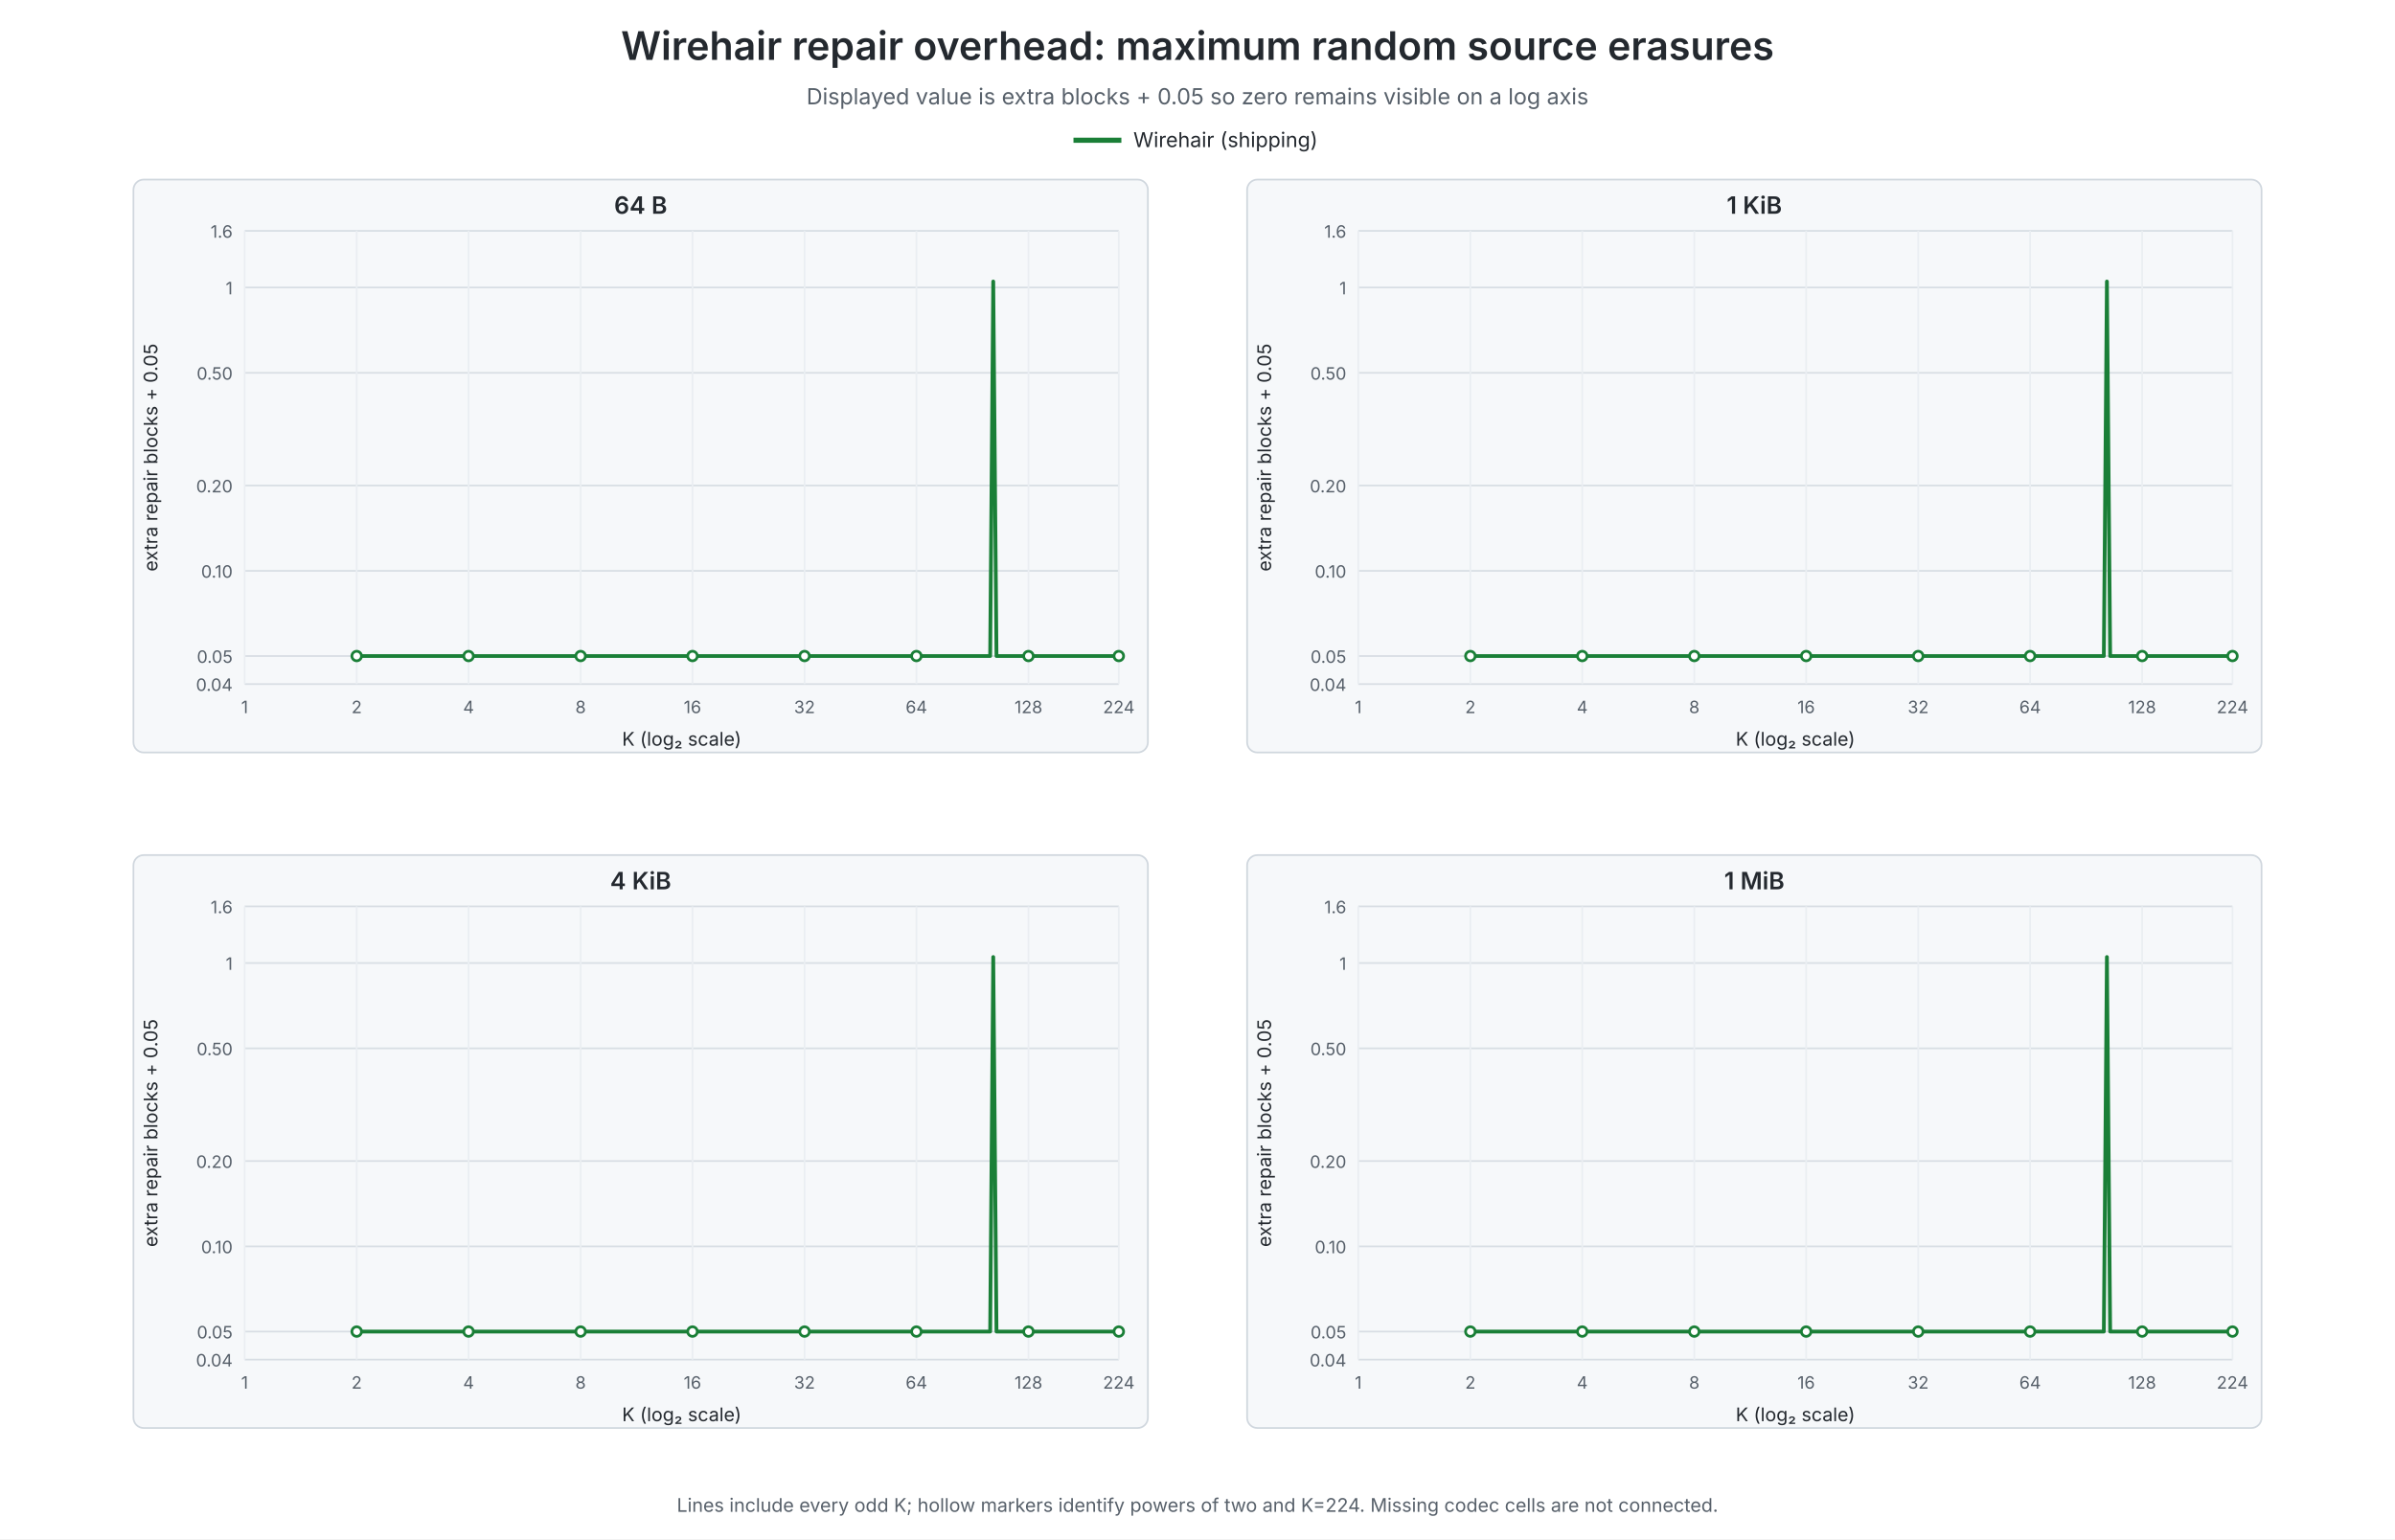
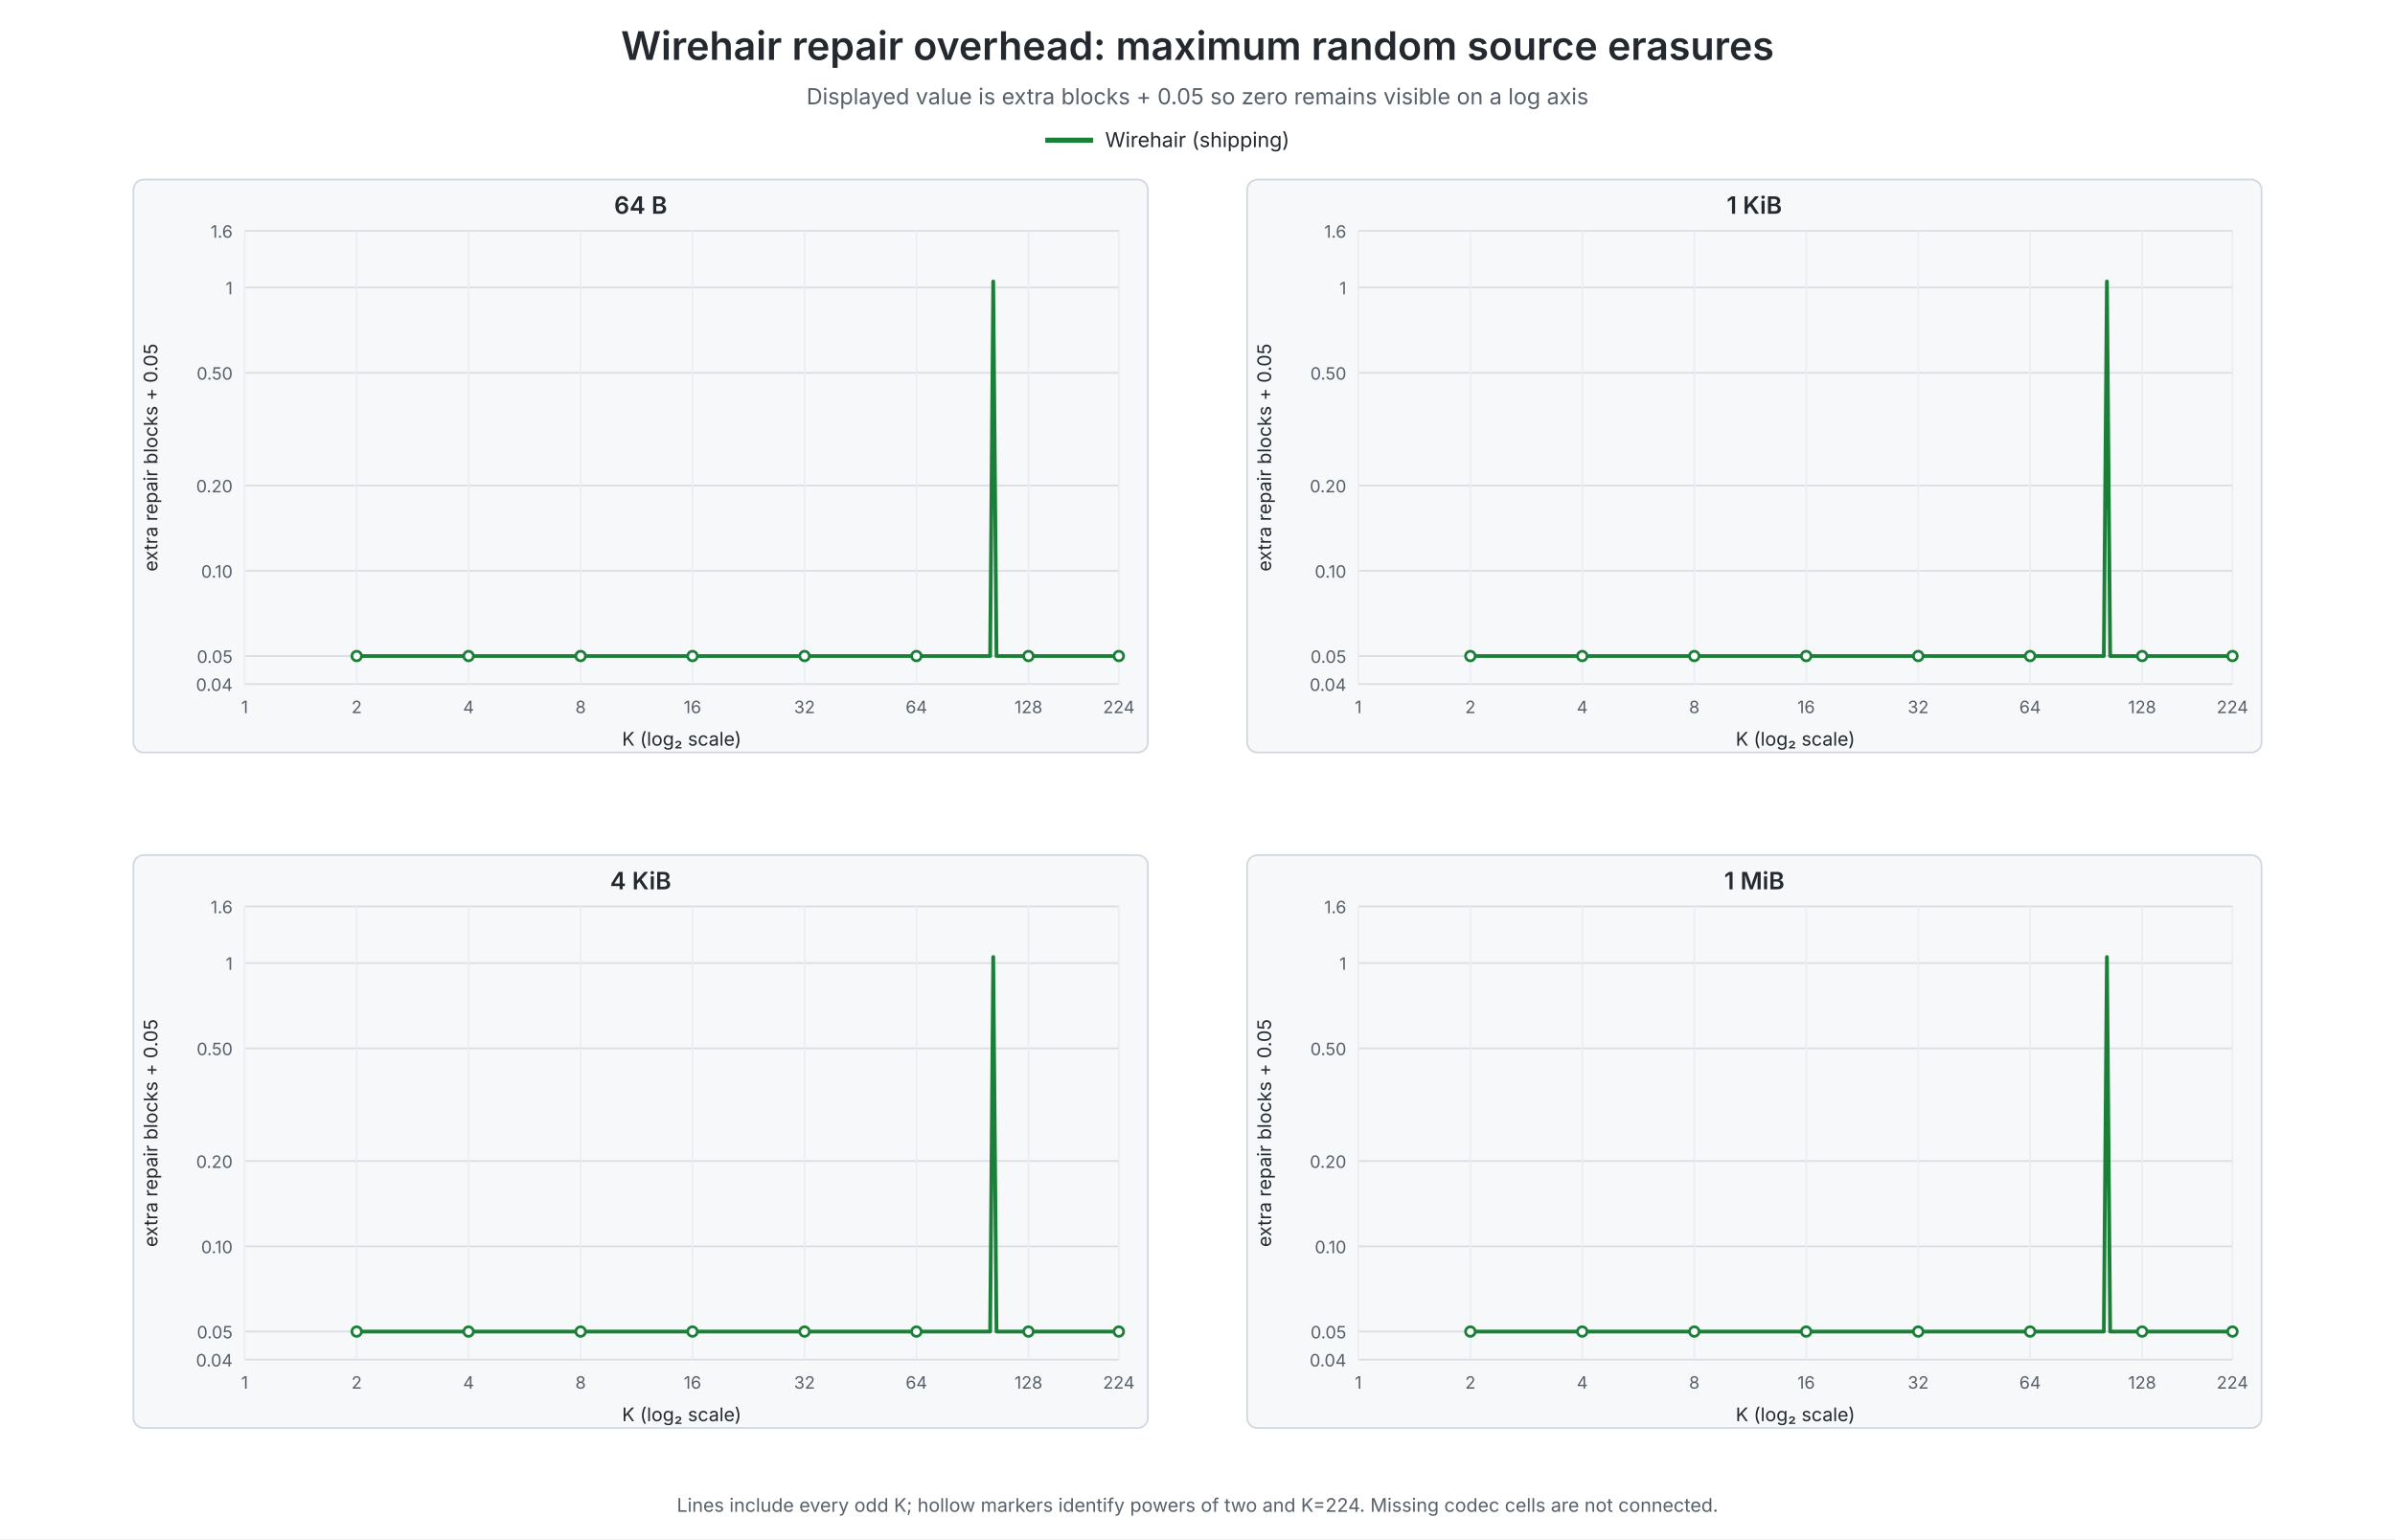
<svg xmlns="http://www.w3.org/2000/svg" width="1400" height="900" viewBox="0 0 1400 900">
  <rect width="100%" height="100%" fill="#ffffff" />
  <style>text { font-family: -apple-system,BlinkMacSystemFont,"Segoe UI",sans-serif; }</style>
  <text x="700.0" y="35.0" font-size="23" text-anchor="middle" font-weight="600" fill="#24292f">Wirehair repair overhead: maximum random source erasures</text>
  <text x="700.0" y="61.0" font-size="13" text-anchor="middle" font-weight="normal" fill="#57606a">Displayed value is extra blocks + 0.05 so zero remains visible on a log axis</text>
-   <line x1="627.5" y1="82" x2="655.5" y2="82" stroke="#1a7f37" stroke-width="3" />
-   <text x="662.5" y="86.0" font-size="12" text-anchor="start" font-weight="normal" fill="#24292f">Wirehair (shipping)</text>
+   <line x1="611.0" y1="82" x2="639.0" y2="82" stroke="#1a7f37" stroke-width="3" />
+   <text x="646.0" y="86.0" font-size="12" text-anchor="start" font-weight="normal" fill="#24292f">Wirehair (shipping)</text>
  <rect x="78.0" y="105.0" width="593.0" height="335.0" rx="6" fill="#f6f8fa" stroke="#d0d7de" />
  <text x="374.5" y="125.0" font-size="14" text-anchor="middle" font-weight="600" fill="#24292f">64 B</text>
  <line x1="143.0" y1="400.0" x2="654.0" y2="400.0" stroke="#d8dee4" stroke-width="1" />
  <text x="136.0" y="404.0" font-size="10" text-anchor="end" font-weight="normal" fill="#57606a">0.04</text>
  <line x1="143.0" y1="383.6" x2="654.0" y2="383.6" stroke="#d8dee4" stroke-width="1" />
  <text x="136.0" y="387.6" font-size="10" text-anchor="end" font-weight="normal" fill="#57606a">0.05</text>
  <line x1="143.0" y1="333.8" x2="654.0" y2="333.8" stroke="#d8dee4" stroke-width="1" />
  <text x="136.0" y="337.8" font-size="10" text-anchor="end" font-weight="normal" fill="#57606a">0.10</text>
  <line x1="143.0" y1="283.9" x2="654.0" y2="283.9" stroke="#d8dee4" stroke-width="1" />
  <text x="136.0" y="287.9" font-size="10" text-anchor="end" font-weight="normal" fill="#57606a">0.20</text>
  <line x1="143.0" y1="218.0" x2="654.0" y2="218.0" stroke="#d8dee4" stroke-width="1" />
  <text x="136.0" y="222.0" font-size="10" text-anchor="end" font-weight="normal" fill="#57606a">0.50</text>
  <line x1="143.0" y1="168.1" x2="654.0" y2="168.1" stroke="#d8dee4" stroke-width="1" />
  <text x="136.0" y="172.1" font-size="10" text-anchor="end" font-weight="normal" fill="#57606a">1</text>
  <line x1="143.0" y1="135.0" x2="654.0" y2="135.0" stroke="#d8dee4" stroke-width="1" />
  <text x="136.0" y="139.0" font-size="10" text-anchor="end" font-weight="normal" fill="#57606a">1.6</text>
  <line x1="143.0" y1="135.0" x2="143.0" y2="400.0" stroke="#eaeef2" stroke-width="1" />
  <text x="143.0" y="417.0" font-size="10" text-anchor="middle" font-weight="normal" fill="#57606a">1</text>
  <line x1="208.5" y1="135.0" x2="208.5" y2="400.0" stroke="#eaeef2" stroke-width="1" />
  <text x="208.5" y="417.0" font-size="10" text-anchor="middle" font-weight="normal" fill="#57606a">2</text>
  <line x1="273.9" y1="135.0" x2="273.9" y2="400.0" stroke="#eaeef2" stroke-width="1" />
  <text x="273.9" y="417.0" font-size="10" text-anchor="middle" font-weight="normal" fill="#57606a">4</text>
  <line x1="339.4" y1="135.0" x2="339.4" y2="400.0" stroke="#eaeef2" stroke-width="1" />
  <text x="339.4" y="417.0" font-size="10" text-anchor="middle" font-weight="normal" fill="#57606a">8</text>
  <line x1="404.8" y1="135.0" x2="404.8" y2="400.0" stroke="#eaeef2" stroke-width="1" />
  <text x="404.8" y="417.0" font-size="10" text-anchor="middle" font-weight="normal" fill="#57606a">16</text>
  <line x1="470.3" y1="135.0" x2="470.3" y2="400.0" stroke="#eaeef2" stroke-width="1" />
  <text x="470.3" y="417.0" font-size="10" text-anchor="middle" font-weight="normal" fill="#57606a">32</text>
  <line x1="535.7" y1="135.0" x2="535.7" y2="400.0" stroke="#eaeef2" stroke-width="1" />
  <text x="535.7" y="417.0" font-size="10" text-anchor="middle" font-weight="normal" fill="#57606a">64</text>
  <line x1="601.2" y1="135.0" x2="601.2" y2="400.0" stroke="#eaeef2" stroke-width="1" />
  <text x="601.2" y="417.0" font-size="10" text-anchor="middle" font-weight="normal" fill="#57606a">128</text>
  <line x1="654.0" y1="135.0" x2="654.0" y2="400.0" stroke="#eaeef2" stroke-width="1" />
  <text x="654.0" y="417.0" font-size="10" text-anchor="middle" font-weight="normal" fill="#57606a">224</text>
  <polyline points="208.5,383.6 246.7,383.6 273.9,383.6 295.0,383.6 326.7,383.6 339.4,383.6 350.5,383.6 369.4,383.6 385.2,383.6 398.7,383.6 404.8,383.6 410.5,383.6 421.0,383.6 430.5,383.6 439.1,383.6 446.9,383.6 454.2,383.6 461.0,383.6 467.3,383.6 470.3,383.6 473.2,383.6 478.7,383.6 484.0,383.6 488.9,383.6 493.7,383.6 498.2,383.6 502.4,383.6 506.6,383.6 510.5,383.6 514.3,383.6 517.9,383.6 521.4,383.6 524.8,383.6 528.0,383.6 531.2,383.6 534.2,383.6 535.7,383.6 537.2,383.6 540.0,383.6 542.8,383.6 545.5,383.6 548.1,383.6 550.7,383.6 553.2,383.6 555.6,383.6 558.0,383.6 560.3,383.6 562.5,383.6 564.7,383.6 566.8,383.6 568.9,383.6 571.0,383.6 573.0,383.6 575.0,383.6 576.9,383.6 578.8,383.6 580.6,164.6 582.5,383.6 584.2,383.6 586.0,383.6 587.7,383.6 589.4,383.6 591.0,383.6 592.7,383.6 594.3,383.6 595.8,383.6 597.4,383.6 598.9,383.6 600.4,383.6 601.2,383.6 601.9,383.6 603.3,383.6 604.8,383.6 606.2,383.6 607.6,383.6 608.9,383.6 610.3,383.6 611.6,383.6 612.9,383.6 614.2,383.6 615.5,383.6 616.8,383.6 618.0,383.6 619.2,383.6 620.4,383.6 621.6,383.6 622.8,383.6 624.0,383.6 625.1,383.6 626.3,383.6 627.4,383.6 628.5,383.6 629.6,383.6 630.7,383.6 631.8,383.6 632.8,383.6 633.9,383.6 634.9,383.6 635.9,383.6 637.0,383.6 638.0,383.6 639.0,383.6 639.9,383.6 640.9,383.6 641.9,383.6 642.8,383.6 643.8,383.6 644.7,383.6 645.6,383.6 646.5,383.6 647.5,383.6 648.4,383.6 649.2,383.6 650.1,383.6 651.0,383.6 651.9,383.6 652.7,383.6 653.6,383.6 654.0,383.6" fill="none" stroke="#1a7f37" stroke-width="2.2" stroke-linejoin="round" stroke-linecap="round" />
  <circle cx="208.5" cy="383.6" r="2.8" fill="#fff" stroke="#1a7f37" stroke-width="1.6" />
  <circle cx="273.9" cy="383.6" r="2.8" fill="#fff" stroke="#1a7f37" stroke-width="1.6" />
  <circle cx="339.4" cy="383.6" r="2.8" fill="#fff" stroke="#1a7f37" stroke-width="1.6" />
  <circle cx="404.8" cy="383.6" r="2.8" fill="#fff" stroke="#1a7f37" stroke-width="1.6" />
  <circle cx="470.3" cy="383.6" r="2.8" fill="#fff" stroke="#1a7f37" stroke-width="1.6" />
  <circle cx="535.7" cy="383.6" r="2.8" fill="#fff" stroke="#1a7f37" stroke-width="1.6" />
  <circle cx="601.2" cy="383.6" r="2.8" fill="#fff" stroke="#1a7f37" stroke-width="1.6" />
  <circle cx="654.0" cy="383.6" r="2.8" fill="#fff" stroke="#1a7f37" stroke-width="1.6" />
  <text x="398.5" y="436.0" font-size="11" text-anchor="middle" font-weight="normal" fill="#24292f">K (log₂ scale)</text>
  <text x="92.0" y="267.5" font-size="11" text-anchor="middle" font-weight="normal" fill="#24292f" transform="rotate(-90 92.0 267.5)">extra repair blocks + 0.05</text>
  <rect x="729.0" y="105.0" width="593.0" height="335.0" rx="6" fill="#f6f8fa" stroke="#d0d7de" />
  <text x="1025.5" y="125.0" font-size="14" text-anchor="middle" font-weight="600" fill="#24292f">1 KiB</text>
  <line x1="794.0" y1="400.0" x2="1305.0" y2="400.0" stroke="#d8dee4" stroke-width="1" />
  <text x="787.0" y="404.0" font-size="10" text-anchor="end" font-weight="normal" fill="#57606a">0.04</text>
  <line x1="794.0" y1="383.6" x2="1305.0" y2="383.6" stroke="#d8dee4" stroke-width="1" />
  <text x="787.0" y="387.6" font-size="10" text-anchor="end" font-weight="normal" fill="#57606a">0.05</text>
  <line x1="794.0" y1="333.8" x2="1305.0" y2="333.8" stroke="#d8dee4" stroke-width="1" />
  <text x="787.0" y="337.8" font-size="10" text-anchor="end" font-weight="normal" fill="#57606a">0.10</text>
  <line x1="794.0" y1="283.9" x2="1305.0" y2="283.9" stroke="#d8dee4" stroke-width="1" />
  <text x="787.0" y="287.9" font-size="10" text-anchor="end" font-weight="normal" fill="#57606a">0.20</text>
  <line x1="794.0" y1="218.0" x2="1305.0" y2="218.0" stroke="#d8dee4" stroke-width="1" />
  <text x="787.0" y="222.0" font-size="10" text-anchor="end" font-weight="normal" fill="#57606a">0.50</text>
  <line x1="794.0" y1="168.1" x2="1305.0" y2="168.1" stroke="#d8dee4" stroke-width="1" />
  <text x="787.0" y="172.1" font-size="10" text-anchor="end" font-weight="normal" fill="#57606a">1</text>
  <line x1="794.0" y1="135.0" x2="1305.0" y2="135.0" stroke="#d8dee4" stroke-width="1" />
  <text x="787.0" y="139.0" font-size="10" text-anchor="end" font-weight="normal" fill="#57606a">1.6</text>
  <line x1="794.0" y1="135.0" x2="794.0" y2="400.0" stroke="#eaeef2" stroke-width="1" />
  <text x="794.0" y="417.0" font-size="10" text-anchor="middle" font-weight="normal" fill="#57606a">1</text>
  <line x1="859.5" y1="135.0" x2="859.5" y2="400.0" stroke="#eaeef2" stroke-width="1" />
  <text x="859.5" y="417.0" font-size="10" text-anchor="middle" font-weight="normal" fill="#57606a">2</text>
  <line x1="924.9" y1="135.0" x2="924.9" y2="400.0" stroke="#eaeef2" stroke-width="1" />
  <text x="924.9" y="417.0" font-size="10" text-anchor="middle" font-weight="normal" fill="#57606a">4</text>
  <line x1="990.4" y1="135.0" x2="990.4" y2="400.0" stroke="#eaeef2" stroke-width="1" />
  <text x="990.4" y="417.0" font-size="10" text-anchor="middle" font-weight="normal" fill="#57606a">8</text>
  <line x1="1055.8" y1="135.0" x2="1055.8" y2="400.0" stroke="#eaeef2" stroke-width="1" />
  <text x="1055.8" y="417.0" font-size="10" text-anchor="middle" font-weight="normal" fill="#57606a">16</text>
  <line x1="1121.3" y1="135.0" x2="1121.3" y2="400.0" stroke="#eaeef2" stroke-width="1" />
  <text x="1121.3" y="417.0" font-size="10" text-anchor="middle" font-weight="normal" fill="#57606a">32</text>
  <line x1="1186.7" y1="135.0" x2="1186.7" y2="400.0" stroke="#eaeef2" stroke-width="1" />
  <text x="1186.7" y="417.0" font-size="10" text-anchor="middle" font-weight="normal" fill="#57606a">64</text>
  <line x1="1252.2" y1="135.0" x2="1252.2" y2="400.0" stroke="#eaeef2" stroke-width="1" />
  <text x="1252.2" y="417.0" font-size="10" text-anchor="middle" font-weight="normal" fill="#57606a">128</text>
  <line x1="1305.0" y1="135.0" x2="1305.0" y2="400.0" stroke="#eaeef2" stroke-width="1" />
  <text x="1305.0" y="417.0" font-size="10" text-anchor="middle" font-weight="normal" fill="#57606a">224</text>
  <polyline points="859.5,383.6 897.7,383.6 924.9,383.6 946.0,383.6 977.7,383.6 990.4,383.6 1001.5,383.6 1020.4,383.6 1036.2,383.6 1049.7,383.6 1055.8,383.6 1061.5,383.6 1072.0,383.6 1081.5,383.6 1090.1,383.6 1097.9,383.6 1105.2,383.6 1112.0,383.6 1118.3,383.6 1121.3,383.6 1124.2,383.6 1129.7,383.6 1135.0,383.6 1139.9,383.6 1144.7,383.6 1149.2,383.6 1153.4,383.6 1157.6,383.6 1161.5,383.6 1165.3,383.6 1168.9,383.6 1172.4,383.6 1175.8,383.6 1179.0,383.6 1182.2,383.6 1185.2,383.6 1186.7,383.6 1188.2,383.6 1191.0,383.6 1193.8,383.6 1196.5,383.6 1199.1,383.6 1201.7,383.6 1204.2,383.6 1206.6,383.6 1209.0,383.6 1211.3,383.6 1213.5,383.6 1215.7,383.6 1217.8,383.6 1219.9,383.6 1222.0,383.6 1224.0,383.6 1226.0,383.6 1227.9,383.6 1229.8,383.6 1231.6,164.6 1233.5,383.6 1235.2,383.6 1237.0,383.6 1238.7,383.6 1240.4,383.6 1242.0,383.6 1243.7,383.6 1245.3,383.6 1246.8,383.6 1248.4,383.6 1249.9,383.6 1251.4,383.6 1252.2,383.6 1252.9,383.6 1254.3,383.6 1255.8,383.6 1257.2,383.6 1258.6,383.6 1259.9,383.6 1261.3,383.6 1262.6,383.6 1263.9,383.6 1265.2,383.6 1266.5,383.6 1267.8,383.6 1269.0,383.6 1270.2,383.6 1271.4,383.6 1272.6,383.6 1273.8,383.6 1275.0,383.6 1276.1,383.6 1277.3,383.6 1278.4,383.6 1279.5,383.6 1280.6,383.6 1281.7,383.6 1282.8,383.6 1283.8,383.6 1284.9,383.6 1285.9,383.6 1286.9,383.6 1288.0,383.6 1289.0,383.6 1290.0,383.6 1290.9,383.6 1291.9,383.6 1292.9,383.6 1293.8,383.6 1294.8,383.6 1295.7,383.6 1296.6,383.6 1297.5,383.6 1298.5,383.6 1299.4,383.6 1300.2,383.6 1301.1,383.6 1302.0,383.6 1302.9,383.6 1303.7,383.6 1304.6,383.6 1305.0,383.6" fill="none" stroke="#1a7f37" stroke-width="2.2" stroke-linejoin="round" stroke-linecap="round" />
  <circle cx="859.5" cy="383.6" r="2.8" fill="#fff" stroke="#1a7f37" stroke-width="1.6" />
  <circle cx="924.9" cy="383.6" r="2.8" fill="#fff" stroke="#1a7f37" stroke-width="1.6" />
  <circle cx="990.4" cy="383.6" r="2.8" fill="#fff" stroke="#1a7f37" stroke-width="1.6" />
  <circle cx="1055.8" cy="383.6" r="2.8" fill="#fff" stroke="#1a7f37" stroke-width="1.6" />
  <circle cx="1121.3" cy="383.6" r="2.8" fill="#fff" stroke="#1a7f37" stroke-width="1.6" />
  <circle cx="1186.7" cy="383.6" r="2.8" fill="#fff" stroke="#1a7f37" stroke-width="1.6" />
  <circle cx="1252.2" cy="383.6" r="2.8" fill="#fff" stroke="#1a7f37" stroke-width="1.6" />
  <circle cx="1305.0" cy="383.6" r="2.8" fill="#fff" stroke="#1a7f37" stroke-width="1.6" />
  <text x="1049.5" y="436.0" font-size="11" text-anchor="middle" font-weight="normal" fill="#24292f">K (log₂ scale)</text>
  <text x="743.0" y="267.5" font-size="11" text-anchor="middle" font-weight="normal" fill="#24292f" transform="rotate(-90 743.0 267.5)">extra repair blocks + 0.05</text>
  <rect x="78.0" y="500.0" width="593.0" height="335.0" rx="6" fill="#f6f8fa" stroke="#d0d7de" />
  <text x="374.5" y="520.0" font-size="14" text-anchor="middle" font-weight="600" fill="#24292f">4 KiB</text>
  <line x1="143.0" y1="795.0" x2="654.0" y2="795.0" stroke="#d8dee4" stroke-width="1" />
  <text x="136.0" y="799.0" font-size="10" text-anchor="end" font-weight="normal" fill="#57606a">0.04</text>
  <line x1="143.0" y1="778.6" x2="654.0" y2="778.6" stroke="#d8dee4" stroke-width="1" />
  <text x="136.0" y="782.6" font-size="10" text-anchor="end" font-weight="normal" fill="#57606a">0.05</text>
  <line x1="143.0" y1="728.8" x2="654.0" y2="728.8" stroke="#d8dee4" stroke-width="1" />
  <text x="136.0" y="732.8" font-size="10" text-anchor="end" font-weight="normal" fill="#57606a">0.10</text>
  <line x1="143.0" y1="678.9" x2="654.0" y2="678.9" stroke="#d8dee4" stroke-width="1" />
  <text x="136.0" y="682.9" font-size="10" text-anchor="end" font-weight="normal" fill="#57606a">0.20</text>
  <line x1="143.0" y1="613.0" x2="654.0" y2="613.0" stroke="#d8dee4" stroke-width="1" />
  <text x="136.0" y="617.0" font-size="10" text-anchor="end" font-weight="normal" fill="#57606a">0.50</text>
  <line x1="143.0" y1="563.1" x2="654.0" y2="563.1" stroke="#d8dee4" stroke-width="1" />
  <text x="136.0" y="567.1" font-size="10" text-anchor="end" font-weight="normal" fill="#57606a">1</text>
  <line x1="143.0" y1="530.0" x2="654.0" y2="530.0" stroke="#d8dee4" stroke-width="1" />
  <text x="136.0" y="534.0" font-size="10" text-anchor="end" font-weight="normal" fill="#57606a">1.6</text>
  <line x1="143.0" y1="530.0" x2="143.0" y2="795.0" stroke="#eaeef2" stroke-width="1" />
  <text x="143.0" y="812.0" font-size="10" text-anchor="middle" font-weight="normal" fill="#57606a">1</text>
  <line x1="208.5" y1="530.0" x2="208.5" y2="795.0" stroke="#eaeef2" stroke-width="1" />
  <text x="208.5" y="812.0" font-size="10" text-anchor="middle" font-weight="normal" fill="#57606a">2</text>
  <line x1="273.9" y1="530.0" x2="273.9" y2="795.0" stroke="#eaeef2" stroke-width="1" />
  <text x="273.9" y="812.0" font-size="10" text-anchor="middle" font-weight="normal" fill="#57606a">4</text>
  <line x1="339.4" y1="530.0" x2="339.4" y2="795.0" stroke="#eaeef2" stroke-width="1" />
  <text x="339.4" y="812.0" font-size="10" text-anchor="middle" font-weight="normal" fill="#57606a">8</text>
  <line x1="404.8" y1="530.0" x2="404.8" y2="795.0" stroke="#eaeef2" stroke-width="1" />
  <text x="404.8" y="812.0" font-size="10" text-anchor="middle" font-weight="normal" fill="#57606a">16</text>
  <line x1="470.3" y1="530.0" x2="470.3" y2="795.0" stroke="#eaeef2" stroke-width="1" />
  <text x="470.3" y="812.0" font-size="10" text-anchor="middle" font-weight="normal" fill="#57606a">32</text>
  <line x1="535.7" y1="530.0" x2="535.7" y2="795.0" stroke="#eaeef2" stroke-width="1" />
  <text x="535.7" y="812.0" font-size="10" text-anchor="middle" font-weight="normal" fill="#57606a">64</text>
  <line x1="601.2" y1="530.0" x2="601.2" y2="795.0" stroke="#eaeef2" stroke-width="1" />
  <text x="601.2" y="812.0" font-size="10" text-anchor="middle" font-weight="normal" fill="#57606a">128</text>
  <line x1="654.0" y1="530.0" x2="654.0" y2="795.0" stroke="#eaeef2" stroke-width="1" />
  <text x="654.0" y="812.0" font-size="10" text-anchor="middle" font-weight="normal" fill="#57606a">224</text>
  <polyline points="208.5,778.6 246.7,778.6 273.9,778.6 295.0,778.6 326.7,778.6 339.4,778.6 350.5,778.6 369.4,778.6 385.2,778.6 398.7,778.6 404.8,778.6 410.5,778.6 421.0,778.6 430.5,778.6 439.1,778.6 446.9,778.6 454.2,778.6 461.0,778.6 467.3,778.6 470.3,778.6 473.2,778.6 478.7,778.6 484.0,778.6 488.9,778.6 493.7,778.6 498.2,778.6 502.4,778.6 506.6,778.6 510.5,778.6 514.3,778.6 517.9,778.6 521.4,778.6 524.8,778.6 528.0,778.6 531.2,778.6 534.2,778.6 535.7,778.6 537.2,778.6 540.0,778.6 542.8,778.6 545.5,778.6 548.1,778.6 550.7,778.6 553.2,778.6 555.6,778.6 558.0,778.6 560.3,778.6 562.5,778.6 564.7,778.6 566.8,778.6 568.9,778.6 571.0,778.6 573.0,778.6 575.0,778.6 576.9,778.6 578.8,778.6 580.6,559.6 582.5,778.6 584.2,778.6 586.0,778.6 587.7,778.6 589.4,778.6 591.0,778.6 592.7,778.6 594.3,778.6 595.8,778.6 597.4,778.6 598.9,778.6 600.4,778.6 601.2,778.6 601.9,778.6 603.3,778.6 604.8,778.6 606.2,778.6 607.6,778.6 608.9,778.6 610.3,778.6 611.6,778.6 612.9,778.6 614.2,778.6 615.5,778.6 616.8,778.6 618.0,778.6 619.2,778.6 620.4,778.6 621.6,778.6 622.8,778.6 624.0,778.6 625.1,778.6 626.3,778.6 627.4,778.6 628.5,778.6 629.6,778.6 630.7,778.6 631.8,778.6 632.8,778.6 633.9,778.6 634.9,778.6 635.9,778.6 637.0,778.6 638.0,778.6 639.0,778.6 639.9,778.6 640.9,778.6 641.9,778.6 642.8,778.6 643.8,778.6 644.7,778.6 645.6,778.6 646.5,778.6 647.5,778.6 648.4,778.6 649.2,778.6 650.1,778.6 651.0,778.6 651.9,778.6 652.7,778.6 653.6,778.6 654.0,778.6" fill="none" stroke="#1a7f37" stroke-width="2.2" stroke-linejoin="round" stroke-linecap="round" />
  <circle cx="208.5" cy="778.6" r="2.8" fill="#fff" stroke="#1a7f37" stroke-width="1.6" />
  <circle cx="273.9" cy="778.6" r="2.8" fill="#fff" stroke="#1a7f37" stroke-width="1.6" />
  <circle cx="339.4" cy="778.6" r="2.8" fill="#fff" stroke="#1a7f37" stroke-width="1.6" />
  <circle cx="404.8" cy="778.6" r="2.8" fill="#fff" stroke="#1a7f37" stroke-width="1.6" />
  <circle cx="470.3" cy="778.6" r="2.8" fill="#fff" stroke="#1a7f37" stroke-width="1.6" />
  <circle cx="535.7" cy="778.6" r="2.8" fill="#fff" stroke="#1a7f37" stroke-width="1.6" />
  <circle cx="601.2" cy="778.6" r="2.8" fill="#fff" stroke="#1a7f37" stroke-width="1.6" />
  <circle cx="654.0" cy="778.6" r="2.8" fill="#fff" stroke="#1a7f37" stroke-width="1.6" />
  <text x="398.5" y="831.0" font-size="11" text-anchor="middle" font-weight="normal" fill="#24292f">K (log₂ scale)</text>
  <text x="92.0" y="662.5" font-size="11" text-anchor="middle" font-weight="normal" fill="#24292f" transform="rotate(-90 92.0 662.5)">extra repair blocks + 0.05</text>
  <rect x="729.0" y="500.0" width="593.0" height="335.0" rx="6" fill="#f6f8fa" stroke="#d0d7de" />
  <text x="1025.5" y="520.0" font-size="14" text-anchor="middle" font-weight="600" fill="#24292f">1 MiB</text>
  <line x1="794.0" y1="795.0" x2="1305.0" y2="795.0" stroke="#d8dee4" stroke-width="1" />
  <text x="787.0" y="799.0" font-size="10" text-anchor="end" font-weight="normal" fill="#57606a">0.04</text>
  <line x1="794.0" y1="778.6" x2="1305.0" y2="778.6" stroke="#d8dee4" stroke-width="1" />
  <text x="787.0" y="782.6" font-size="10" text-anchor="end" font-weight="normal" fill="#57606a">0.05</text>
  <line x1="794.0" y1="728.8" x2="1305.0" y2="728.8" stroke="#d8dee4" stroke-width="1" />
  <text x="787.0" y="732.8" font-size="10" text-anchor="end" font-weight="normal" fill="#57606a">0.10</text>
  <line x1="794.0" y1="678.9" x2="1305.0" y2="678.9" stroke="#d8dee4" stroke-width="1" />
  <text x="787.0" y="682.9" font-size="10" text-anchor="end" font-weight="normal" fill="#57606a">0.20</text>
  <line x1="794.0" y1="613.0" x2="1305.0" y2="613.0" stroke="#d8dee4" stroke-width="1" />
  <text x="787.0" y="617.0" font-size="10" text-anchor="end" font-weight="normal" fill="#57606a">0.50</text>
  <line x1="794.0" y1="563.1" x2="1305.0" y2="563.1" stroke="#d8dee4" stroke-width="1" />
  <text x="787.0" y="567.1" font-size="10" text-anchor="end" font-weight="normal" fill="#57606a">1</text>
  <line x1="794.0" y1="530.0" x2="1305.0" y2="530.0" stroke="#d8dee4" stroke-width="1" />
  <text x="787.0" y="534.0" font-size="10" text-anchor="end" font-weight="normal" fill="#57606a">1.6</text>
  <line x1="794.0" y1="530.0" x2="794.0" y2="795.0" stroke="#eaeef2" stroke-width="1" />
  <text x="794.0" y="812.0" font-size="10" text-anchor="middle" font-weight="normal" fill="#57606a">1</text>
  <line x1="859.5" y1="530.0" x2="859.5" y2="795.0" stroke="#eaeef2" stroke-width="1" />
  <text x="859.5" y="812.0" font-size="10" text-anchor="middle" font-weight="normal" fill="#57606a">2</text>
  <line x1="924.9" y1="530.0" x2="924.9" y2="795.0" stroke="#eaeef2" stroke-width="1" />
  <text x="924.9" y="812.0" font-size="10" text-anchor="middle" font-weight="normal" fill="#57606a">4</text>
  <line x1="990.4" y1="530.0" x2="990.4" y2="795.0" stroke="#eaeef2" stroke-width="1" />
  <text x="990.4" y="812.0" font-size="10" text-anchor="middle" font-weight="normal" fill="#57606a">8</text>
  <line x1="1055.8" y1="530.0" x2="1055.8" y2="795.0" stroke="#eaeef2" stroke-width="1" />
  <text x="1055.8" y="812.0" font-size="10" text-anchor="middle" font-weight="normal" fill="#57606a">16</text>
  <line x1="1121.3" y1="530.0" x2="1121.3" y2="795.0" stroke="#eaeef2" stroke-width="1" />
  <text x="1121.3" y="812.0" font-size="10" text-anchor="middle" font-weight="normal" fill="#57606a">32</text>
  <line x1="1186.7" y1="530.0" x2="1186.7" y2="795.0" stroke="#eaeef2" stroke-width="1" />
  <text x="1186.7" y="812.0" font-size="10" text-anchor="middle" font-weight="normal" fill="#57606a">64</text>
  <line x1="1252.2" y1="530.0" x2="1252.2" y2="795.0" stroke="#eaeef2" stroke-width="1" />
  <text x="1252.2" y="812.0" font-size="10" text-anchor="middle" font-weight="normal" fill="#57606a">128</text>
  <line x1="1305.0" y1="530.0" x2="1305.0" y2="795.0" stroke="#eaeef2" stroke-width="1" />
  <text x="1305.0" y="812.0" font-size="10" text-anchor="middle" font-weight="normal" fill="#57606a">224</text>
  <polyline points="859.5,778.6 897.7,778.6 924.9,778.6 946.0,778.6 977.7,778.6 990.4,778.6 1001.5,778.6 1020.4,778.6 1036.2,778.6 1049.7,778.6 1055.8,778.6 1061.5,778.6 1072.0,778.6 1081.5,778.6 1090.1,778.6 1097.9,778.6 1105.2,778.6 1112.0,778.6 1118.3,778.6 1121.3,778.6 1124.2,778.6 1129.7,778.6 1135.0,778.6 1139.9,778.6 1144.7,778.6 1149.2,778.6 1153.4,778.6 1157.6,778.6 1161.5,778.6 1165.3,778.6 1168.9,778.6 1172.4,778.6 1175.8,778.6 1179.0,778.6 1182.2,778.6 1185.2,778.6 1186.7,778.6 1188.2,778.6 1191.0,778.6 1193.8,778.6 1196.5,778.6 1199.1,778.6 1201.7,778.6 1204.2,778.6 1206.6,778.6 1209.0,778.6 1211.3,778.6 1213.5,778.6 1215.7,778.6 1217.8,778.6 1219.9,778.6 1222.0,778.6 1224.0,778.6 1226.0,778.6 1227.9,778.6 1229.8,778.6 1231.6,559.6 1233.5,778.6 1235.2,778.6 1237.0,778.6 1238.7,778.6 1240.4,778.6 1242.0,778.6 1243.7,778.6 1245.3,778.6 1246.8,778.6 1248.4,778.6 1249.9,778.6 1251.4,778.6 1252.2,778.6 1252.9,778.6 1254.3,778.6 1255.8,778.6 1257.2,778.6 1258.6,778.6 1259.9,778.6 1261.3,778.6 1262.6,778.6 1263.9,778.6 1265.2,778.6 1266.5,778.6 1267.8,778.6 1269.0,778.6 1270.2,778.6 1271.4,778.6 1272.6,778.6 1273.8,778.6 1275.0,778.6 1276.1,778.6 1277.3,778.6 1278.4,778.6 1279.5,778.6 1280.6,778.6 1281.7,778.6 1282.8,778.6 1283.8,778.6 1284.9,778.6 1285.9,778.6 1286.9,778.6 1288.0,778.6 1289.0,778.6 1290.0,778.6 1290.9,778.6 1291.9,778.6 1292.9,778.6 1293.8,778.6 1294.8,778.6 1295.7,778.6 1296.6,778.6 1297.5,778.6 1298.5,778.6 1299.4,778.6 1300.2,778.6 1301.1,778.6 1302.0,778.6 1302.9,778.6 1303.7,778.6 1304.6,778.6 1305.0,778.6" fill="none" stroke="#1a7f37" stroke-width="2.2" stroke-linejoin="round" stroke-linecap="round" />
  <circle cx="859.5" cy="778.6" r="2.8" fill="#fff" stroke="#1a7f37" stroke-width="1.6" />
  <circle cx="924.9" cy="778.6" r="2.8" fill="#fff" stroke="#1a7f37" stroke-width="1.6" />
  <circle cx="990.4" cy="778.6" r="2.8" fill="#fff" stroke="#1a7f37" stroke-width="1.6" />
  <circle cx="1055.8" cy="778.6" r="2.8" fill="#fff" stroke="#1a7f37" stroke-width="1.6" />
  <circle cx="1121.3" cy="778.6" r="2.8" fill="#fff" stroke="#1a7f37" stroke-width="1.6" />
  <circle cx="1186.7" cy="778.6" r="2.8" fill="#fff" stroke="#1a7f37" stroke-width="1.6" />
  <circle cx="1252.2" cy="778.6" r="2.8" fill="#fff" stroke="#1a7f37" stroke-width="1.6" />
  <circle cx="1305.0" cy="778.6" r="2.8" fill="#fff" stroke="#1a7f37" stroke-width="1.6" />
  <text x="1049.5" y="831.0" font-size="11" text-anchor="middle" font-weight="normal" fill="#24292f">K (log₂ scale)</text>
  <text x="743.0" y="662.5" font-size="11" text-anchor="middle" font-weight="normal" fill="#24292f" transform="rotate(-90 743.0 662.5)">extra repair blocks + 0.05</text>
  <text x="700.0" y="884.0" font-size="11" text-anchor="middle" font-weight="normal" fill="#57606a">Lines include every odd K; hollow markers identify powers of two and K=224. Missing codec cells are not connected.</text>
</svg>
